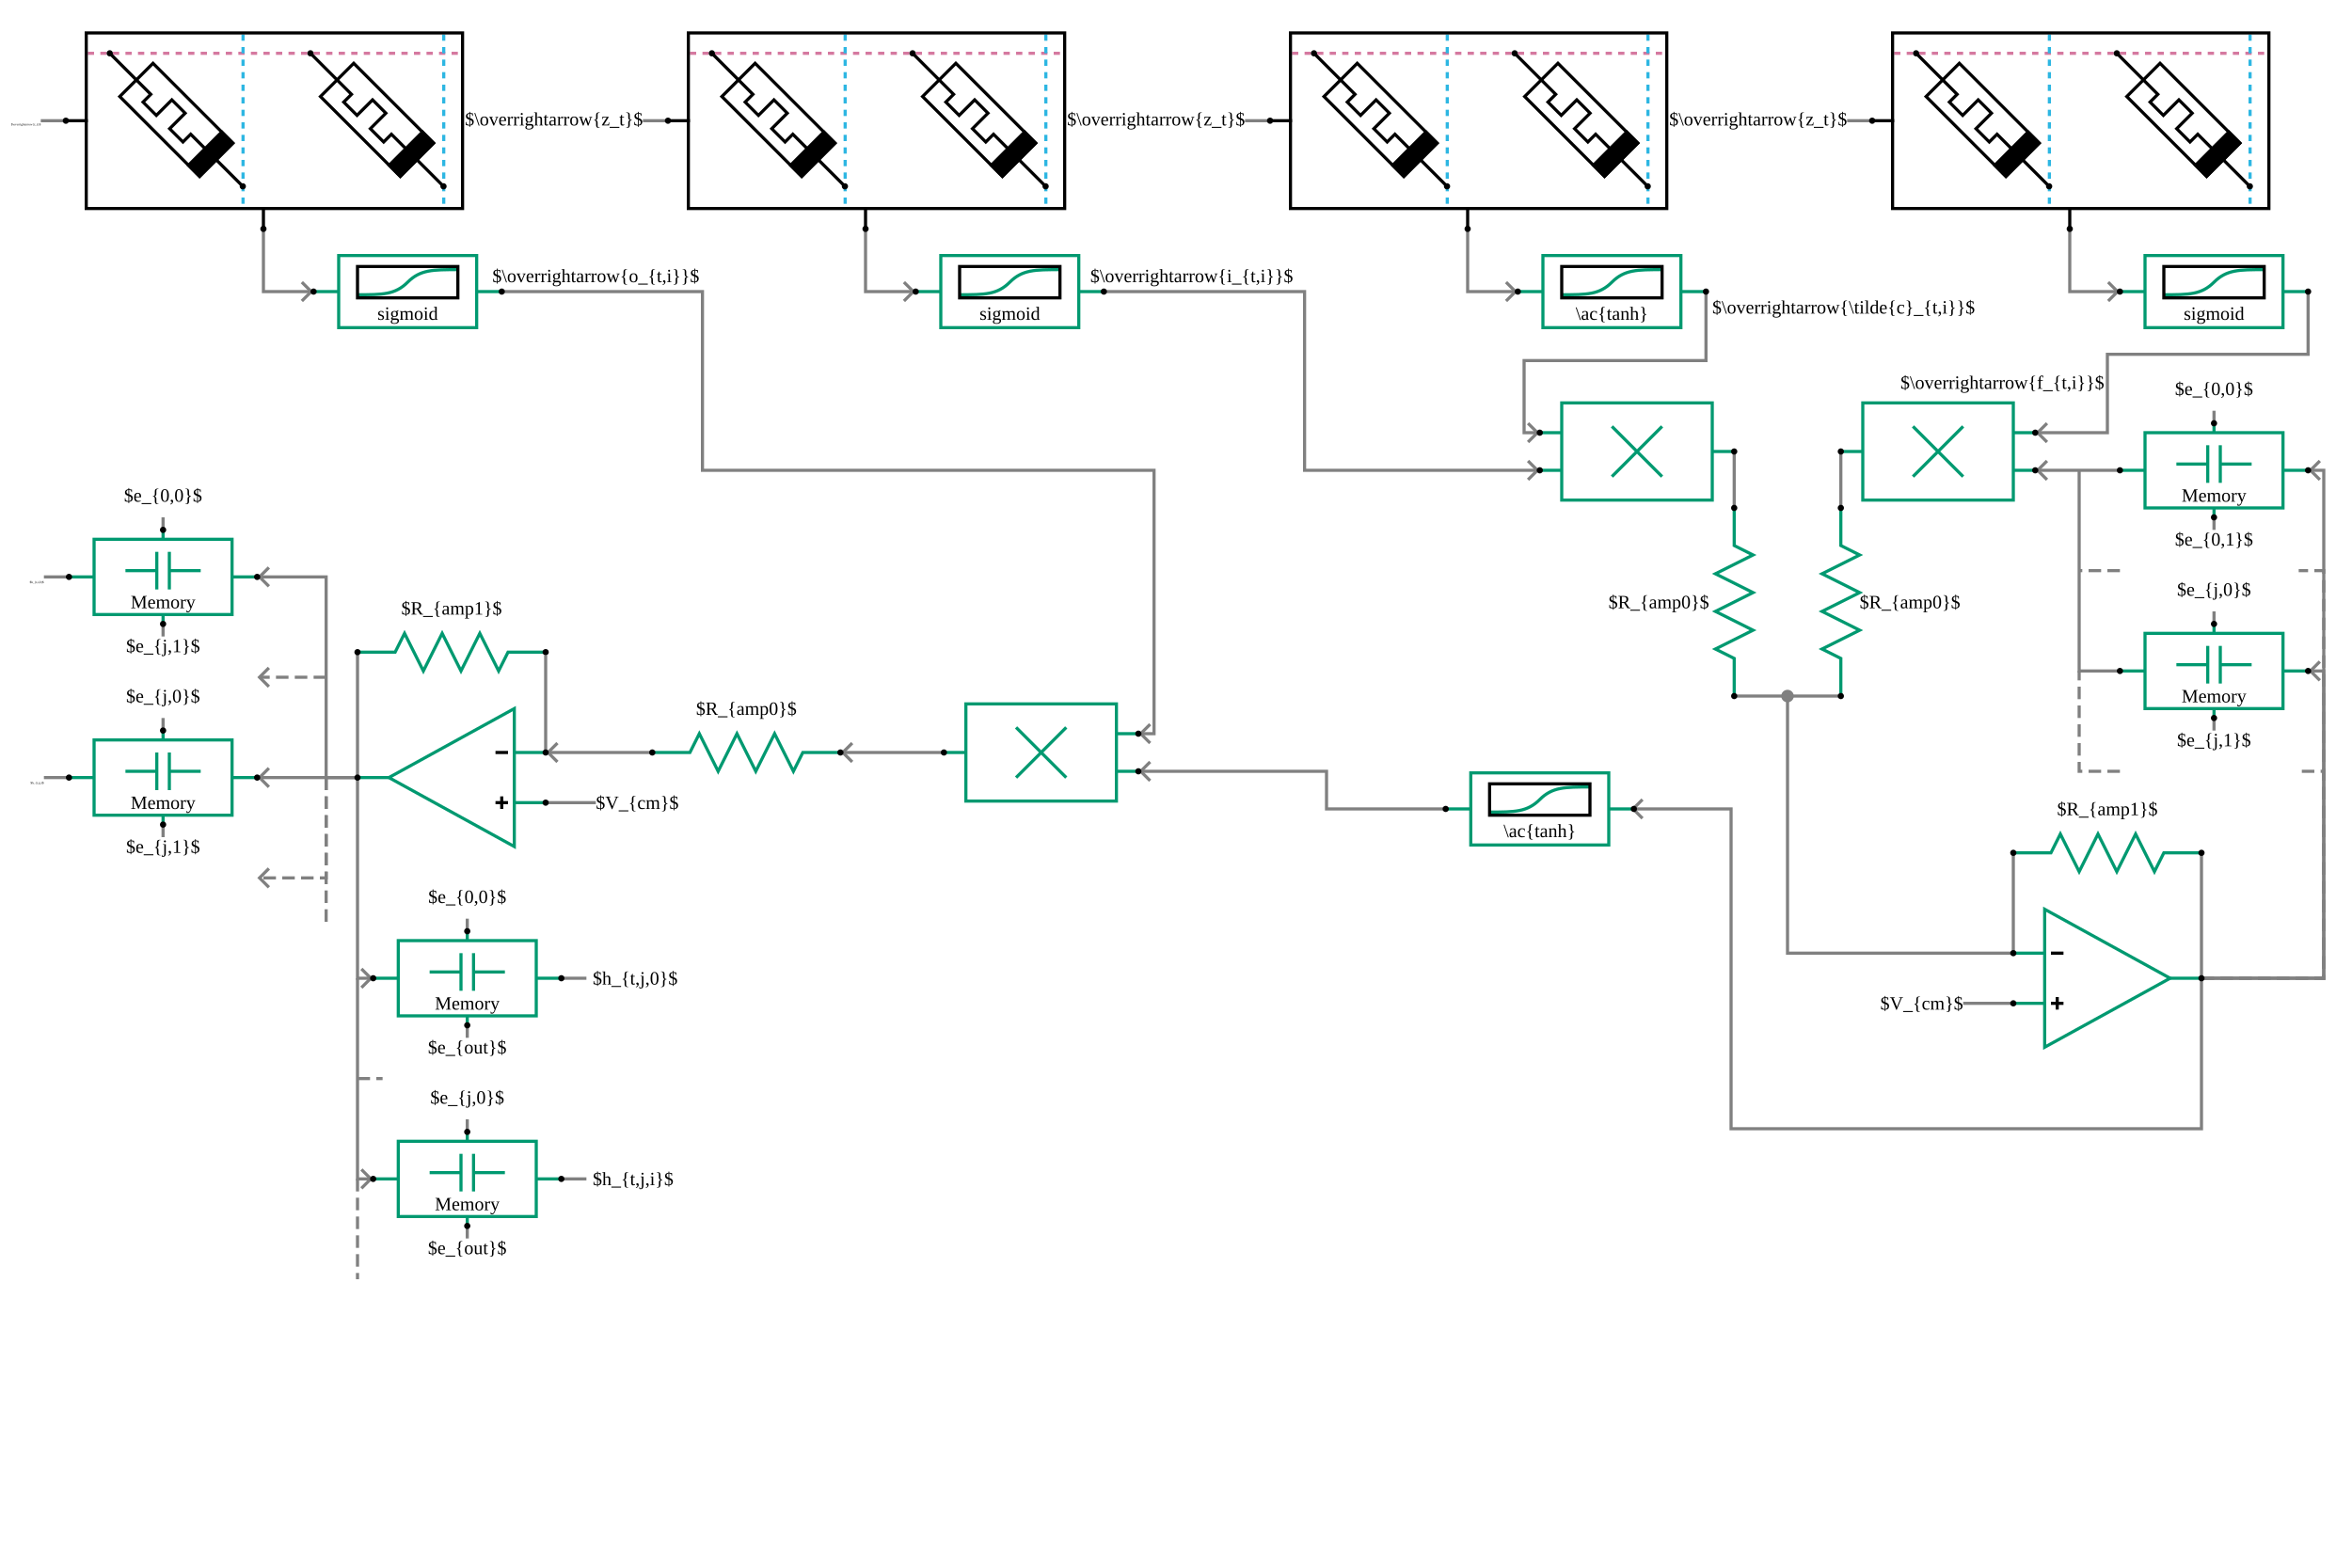
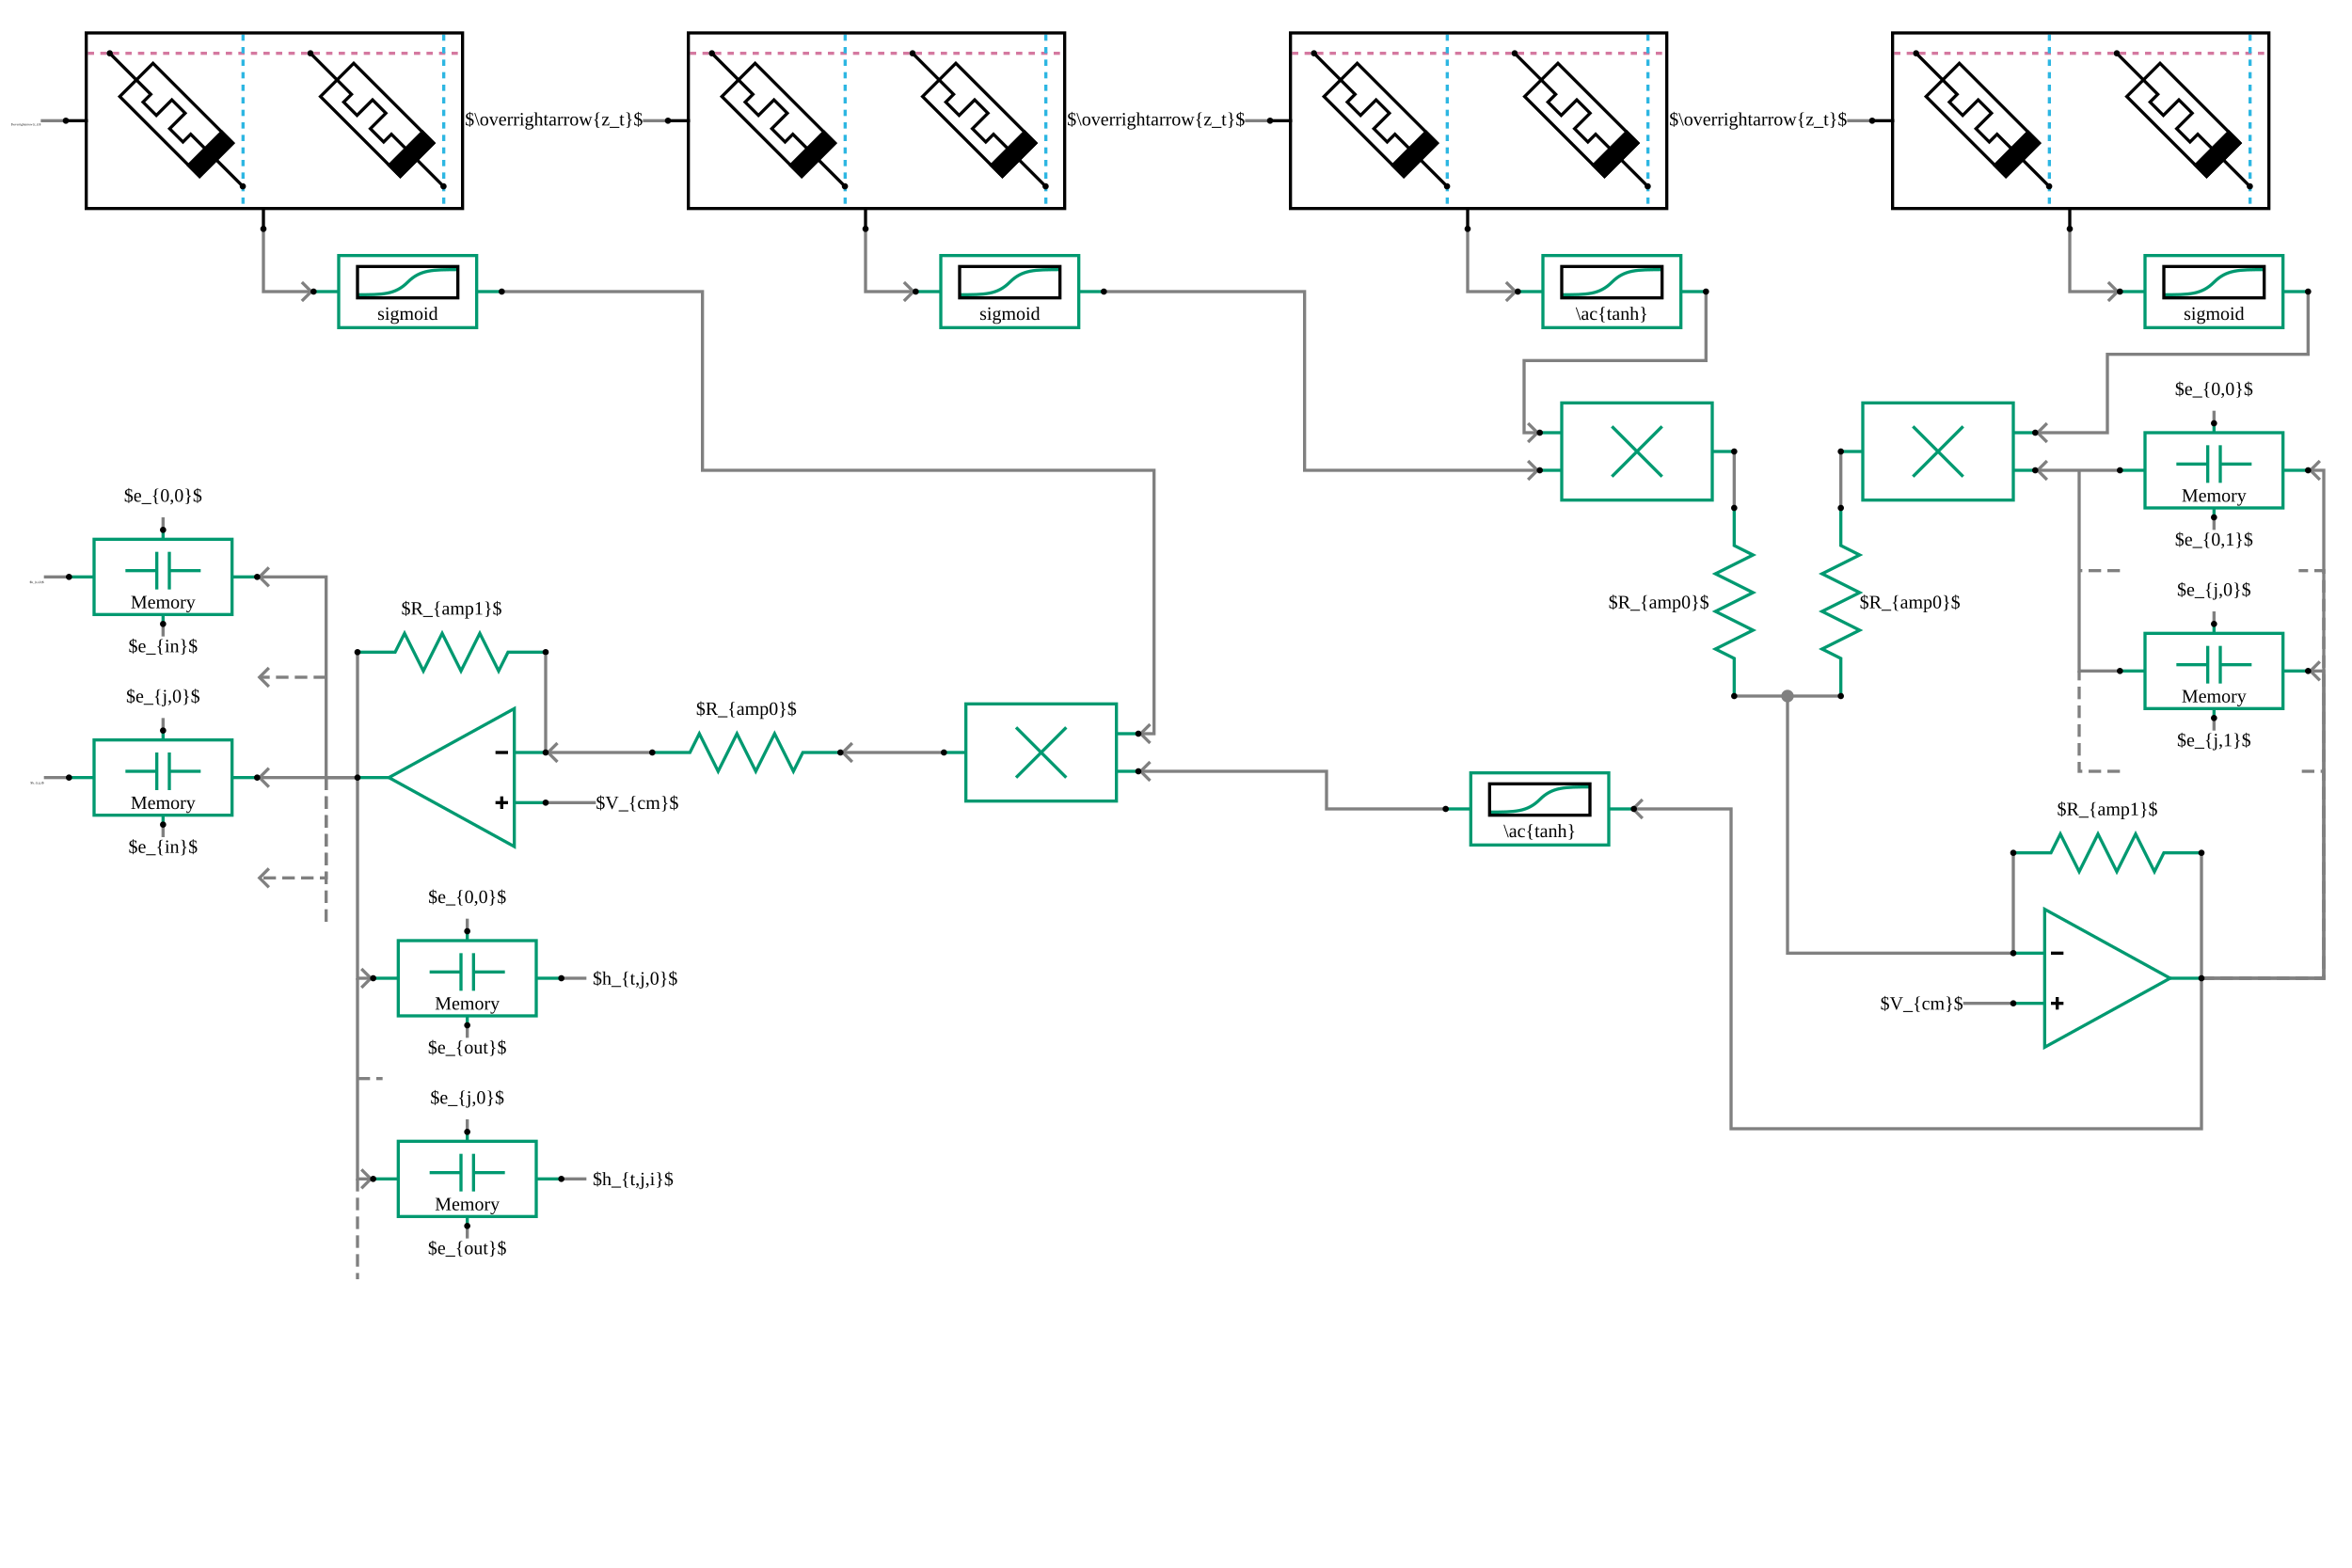
<svg xmlns="http://www.w3.org/2000/svg" xmlns:xlink="http://www.w3.org/1999/xlink" width="750" height="500" viewBox="0 0 750 500" version="1.1" id="svg21808">
  <style id="style1451">
.pin { 
    fill:#000000;
    stroke:none;
}
</style>
  <defs id="defs21805">
    <marker style="overflow:visible" id="ArrowWide" refX="0" refY="0" orient="auto-start-reverse" markerWidth="1" markerHeight="1" viewBox="0 0 1 1" preserveAspectRatio="xMidYMid">
      <path style="fill:none;stroke:context-stroke;stroke-width:1;stroke-linecap:butt" d="M 3,-3 0,0 3,3" transform="rotate(180,0.125,0)" id="path18" />
    </marker>
    <symbol id="memristor" width="64" height="16" refY="50%">
      <g id="g38">
        <path d="m 14,8 h 6.5 v 3.5 h 6 v -7 h 6 v 7 h 6 V 8 H 45" id="center" stroke="currentColor" fill="none" stroke-width="1" />
        <rect stroke="currentColor" stroke-width="1" fill="currentColor" id="inter" width="5" x="45" y="0.5" height="15" />
        <rect stroke="currentColor" stroke-width="1" fill="none" id="outer" width="36" height="15" x="14" y="0.5" />
        <line x1="2" x2="14" y1="8" y2="8" stroke="currentColor" stroke-width="1px" id="line36" />
        <line x1="50" x2="62" y1="8" y2="8" stroke="currentColor" stroke-width="1" id="line37" />
        <circle id="circle37" class="pin" cx="2" cy="8" r="1" />
        <circle class="pin" id="circle38" cx="62" cy="8" r="1" />
      </g>
    </symbol>
    <symbol id="voltMult">
      <g id="g2-7">
        <line x1="1" x2="8" y1="22" y2="22" stroke="currentColor" id="pos" />
        <line x1="1" x2="8" y1="10" y2="10" stroke="currentColor" id="neg-5" />
        <line x1="56" x2="63" y1="16" y2="16" stroke="currentColor" id="out-3" />
        <circle id="plusPin" class="pin" cx="1" cy="22" r="1" />
        <circle id="negPin-5" class="pin" cx="1" cy="10" r="1" />
        <circle id="outPin-6" class="pin" cx="63" cy="16" r="1" />
        <rect id="rect2689" width="48" height="31" x="8" y="0.5" fill="none" stroke="currentColor" />
        <path d="M 24,8 40,24 M 24,24 40,8" id="path1" fill="none" stroke="currentColor" />
      </g>
    </symbol>
    <symbol id="resistor" width="64" height="16">
      <g id="g32">
        <path d="m 2,8 h 12 l 3,-6 6,12 6,-12 6,12 6,-12 6,12 3,-6 h 12" id="res" fill="none" stroke="currentColor" />
        <circle id="posPin" fill="#000000" class="pin" cx="2" cy="8" r="1" />
        <circle class="pin" fill="#000000" id="circle31" cx="62" cy="8" r="1" />
        <rect id="rect31" width="64" height="16" x="0" y="0" fill="none" stroke="none" />
      </g>
    </symbol>
    <symbol id="opamp">
      <g id="g39">
        <line x1="2" x2="12" y1="32" y2="32" stroke="currentColor" id="line35" />
        <line x1="2" x2="12" y1="16" y2="16" stroke="currentColor" id="line36-3" />
        <path d="M 12,2 V 46 L 52,24 Z" fill="none" stroke="currentColor" id="path36" />
        <line x1="52" x2="62" y1="24" y2="24" stroke="currentColor" id="line37-6" />
        <g id="plus">
          <line x1="14" x2="18" y1="32" y2="32" stroke="#000000" id="line105596" />
          <line x1="16" x2="16" y1="30" y2="34" stroke="#000000" id="line105598" />
        </g>
        <line x1="14" x2="18" y1="16" y2="16" stroke="#000000" id="minus" />
        <circle id="circle37-7" class="pin" cx="2" cy="32" r="1" />
        <circle id="circle38-5" class="pin" cx="2" cy="16" r="1" />
        <circle id="circle39" class="pin" cx="62" cy="24" r="1" />
        <rect id="rect39" width="64" height="48" x="0" y="0" fill="none" stroke="none" />
      </g>
    </symbol>
    <symbol id="xbar">
      <line x1="8" y1="7" x2="127" y2="7" stroke="#d579a0" id="line16" stroke-dasharray="2, 2" />
      <line x1="121.5" y1="1" x2="121.5" y2="56" stroke="#2db6e2" id="line17" stroke-dasharray="2, 2" />
      <line x1="57.5" y1="1" x2="57.5" y2="56" stroke="#2db6e2" id="line18" stroke-dasharray="2, 2" />
      <g id="g1" color="currentColor">
        <use xlink:href="#memristor" x="0" y="0" id="1_1" transform="rotate(45,9.707104,23.19239)" />
        <use xlink:href="#memristor" x="0" y="0" id="1_2" transform="rotate(45,41.7071,100.4472)" />
        <rect id="rect1" width="120" height="56" x="7.5" y="0.5" stroke="currentColor" fill="none" />
        <line x1="1" y1="28.5" x2="8" y2="28.5" stroke="currentColor" id="line19" />
        <line x1="64" y1="56" x2="64" y2="63" stroke="currentColor" id="line20" />
        <circle fill="#000000" stroke="none" id="circle20" cx="1" cy="28.5" r="1" />
        <circle fill="#000000" stroke="none" id="circle1" cx="64" cy="63" r="1" />
      </g>
    </symbol>
    <symbol id="memcell">
      <g id="g2">
        <line x1="2" x2="10" y1="16" y2="16" stroke="currentColor" id="neg" />
        <line x1="54" x2="62" y1="16" y2="16" stroke="currentColor" id="out" />
        <rect id="outline" width="64" height="32" x="0" y="0" fill="none" stroke="none" />
        <rect id="main" width="44" height="24" x="10" y="4" fill="none" stroke="currentColor" />
        <g id="cap">
          <line x1="20" x2="30" y1="14" y2="14" stroke="currentColor" id="line2" />
          <line x1="34" x2="44" y1="14" y2="14" stroke="currentColor" id="line3" />
          <line x1="34" x2="34" y1="20" y2="8" stroke="currentColor" id="line4" />
          <line x1="30" x2="30" y1="8" y2="20" stroke="currentColor" id="line5" />
        </g>
        <line x1="32" x2="32" y1="4" y2="1" stroke="currentColor" id="line1" />
        <line x1="32" x2="32" y1="28" y2="31" stroke="currentColor" id="line6" />
        <circle id="negPin" class="pin" cx="2" cy="16" r="1" />
        <circle id="enIn" class="pin" cx="32" cy="1" r="1" />
        <circle id="enOut" class="pin" cx="32" cy="31" r="1" />
        <circle id="outPin" class="pin" cx="62" cy="16" r="1" />
      </g>
      <text x="32" y="26" id="memText" stroke="none" fill="#000000" font-size="6px" text-anchor="middle">Memory</text>
    </symbol>
    <symbol id="tanh">
      <g id="g12">
        <line x1="2" x2="10" y1="12" y2="12" stroke="currentColor" id="line9" />
        <line x1="54" x2="62" y1="12" y2="12" stroke="currentColor" id="line10" />
        <circle id="circle10" class="pin" cx="2" cy="12" r="1" />
        <circle id="circle11" class="pin" cx="62" cy="12" r="1" />
        <rect id="rect11" width="64" height="24" x="0" y="0" fill="none" stroke="none" />
        <rect id="rect12" width="44" height="23" x="10" y="0.5" fill="none" stroke="currentColor" />
        <path d="m 16,13 c 8,0 12,0 16,-4 4,-4 8,-4 16,-4" id="path2" fill="none" stroke="currentColor" />
        <rect id="rect2" width="32" height="10" x="16" y="4" fill="none" stroke="#000000" />
      </g>
      <text x="32" y="21" id="sigmoidText" stroke="none" fill="#000000" font-size="6px" text-anchor="middle">\ac{tanh}</text>
    </symbol>
    <symbol id="sigm">
      <g id="g16">
        <line x1="2" x2="10" y1="12" y2="12" stroke="currentColor" id="line12" />
        <line x1="54" x2="62" y1="12" y2="12" stroke="currentColor" id="line13" />
        <circle id="circle13" class="pin" cx="2" cy="12" r="1" />
        <circle id="circle14" class="pin" cx="62" cy="12" r="1" />
        <rect id="rect14" width="64" height="24" x="0" y="0" fill="none" stroke="none" />
        <rect id="rect15" width="44" height="23" x="10" y="0.5" fill="none" stroke="currentColor" />
        <path d="m 16,13 c 8,0 12,0 16,-4 4,-4 8,-4 16,-4" id="path15-3" fill="none" stroke="currentColor" />
        <rect id="rect16" width="32" height="10" x="16" y="4" fill="none" stroke="#000000" />
      </g>
      <text x="32" y="21" id="text16" stroke="none" fill="#000000" font-size="6px" text-anchor="middle">sigmoid</text>
    </symbol>
  </defs>
  <g id="wires" color="#808080">
    <path d="M 21,38.5 H 13" id="path17" fill="none" stroke="currentColor" />
    <path d="m 213,38.5 h -8" id="path30" fill="none" stroke="currentColor" />
    <path d="m 405,38.5 h -8" id="path31" fill="none" stroke="currentColor" />
    <path d="m 596.999,38.5 h -8" id="path32" fill="none" stroke="currentColor" />
    <path d="M 84,73 V 93 H 99" id="path4" fill="none" stroke="currentColor" marker-end="url(#ArrowWide)" />
    <path d="m 276,73 v 20 h 15" id="path19" fill="none" stroke="currentColor" marker-end="url(#ArrowWide)" />
    <path d="m 468,73 v 20 h 15" id="path20" fill="none" stroke="currentColor" marker-end="url(#ArrowWide)" />
    <path d="m 660,73 v 20 h 15" id="path21" fill="none" stroke="currentColor" marker-end="url(#ArrowWide)" />
    <path d="m 160,93 h 64 v 32 13 12 h 144 v 84 h -4" id="path8" fill="none" stroke="currentColor" marker-end="url(#ArrowWide)" />
    <path d="m 352,93 h 64 v 32 13 12 h 74" id="path10" fill="none" stroke="currentColor" marker-end="url(#ArrowWide)" />
    <path d="m 544,93 v 22 h -54 -4 v 23 h 4" id="path11" fill="none" stroke="currentColor" marker-end="url(#ArrowWide)" />
    <path d="m 736,93 v 20 h -64 v 25 h -22" id="path3" fill="none" stroke="currentColor" marker-end="url(#ArrowWide)" />
    <path d="m 553,144 v 18" id="path5" fill="none" stroke="currentColor" marker-mid="url(#ArrowWide)" />
    <path d="m 587,144 v 18" id="path22" fill="none" stroke="currentColor" />
    <path d="m 553,222 h 32 2 m -17,0 v 18 64 h 72 v -32" id="path13" fill="none" stroke="currentColor" />
    <path d="M 642,320 H 626" id="path15" fill="none" stroke="currentColor" />
    <path d="m 702,312 v -32 -8" id="path14" fill="none" stroke="currentColor" />
    <path d="m 702,312 h 39 v -98 h -4" id="path7" fill="none" stroke="currentColor" marker-end="url(#ArrowWide)" />
    <path d="m 702,312 h 39 v -98 -64 h -4" id="path60" fill="none" stroke="currentColor" marker-end="url(#ArrowWide)" />
    <path d="m 702,312 h 39 v -66 h -8" id="path61" fill="none" stroke="currentColor" stroke-dasharray="4 2" />
    <path d="m 702,312 h 39 v -130 h -8" id="path62" fill="none" stroke="currentColor" stroke-dasharray="4 2" />
    <path d="M 676,150 H 650" id="path24" fill="none" stroke="currentColor" marker-end="url(#ArrowWide)" />
    <path d="M 676,214 h -13 v -64" id="path67" fill="none" stroke="currentColor" />
    <path d="m 676,182 h -13" id="path68" fill="none" stroke="currentColor" stroke-dasharray="4, 2" />
    <path d="m 702,312 v 48 h -150 v -38 -64 h -31" id="path16" fill="none" stroke="currentColor" marker-end="url(#ArrowWide)" />
    <circle id="node0" cx="570" cy="222" r="2" fill="currentColor" stroke="none" />
    <path d="M 461,258 H 423 V 246 H 364" id="path9" fill="none" stroke="currentColor" marker-end="url(#ArrowWide)" />
    <path d="M 301,240 H 269" id="path23" fill="none" stroke="currentColor" marker-end="url(#ArrowWide)" />
    <path d="M 208,240 H 175" id="path12" fill="none" stroke="currentColor" marker-end="url(#ArrowWide)" />
    <path d="M 174,240 V 209" id="path25" fill="none" stroke="currentColor" />
    <path d="m 114,208 v 40" id="path26" fill="none" stroke="currentColor" />
    <path d="m 104,248 v 48" id="path54" fill="none" stroke="currentColor" stroke-dasharray="4 2" />
    <path d="m 104,248 v 32 H 83" id="path51" fill="none" stroke="currentColor" marker-end="url(#ArrowWide)" stroke-dasharray="4 2" />
    <path d="M 114,248 H 83" id="path28" fill="none" stroke="currentColor" marker-end="url(#ArrowWide)" />
    <path d="m 104,216 H 83" id="path50" fill="none" stroke="currentColor" marker-end="url(#ArrowWide)" stroke-dasharray="4 2" />
    <path d="M 114,248 h -10 v -64 H 83" id="path49" fill="none" stroke="currentColor" marker-end="url(#ArrowWide)" />
    <path d="m 114,248 v 64 h 4" id="path29" fill="none" stroke="currentColor" marker-end="url(#ArrowWide)" />
    <path d="m 114,312 v 64 h 4" id="path55" fill="none" stroke="currentColor" marker-end="url(#ArrowWide)" />
    <path d="m 114,376 v 32" id="path56" fill="none" stroke="currentColor" stroke-dasharray="4, 2" />
    <path d="m 114,344 h 8" id="path57" fill="none" stroke="currentColor" stroke-dasharray="4, 2" />
    <path d="M 190,256 H 174" id="path27" fill="none" stroke="currentColor" />
    <path d="M 22,248h -8" id="path6" fill="none" stroke="currentColor" />
    <path d="M 22,184 H 14" id="path72" fill="none" stroke="currentColor" />
    <path d="m 706,135 v -4" id="path33" fill="none" stroke="currentColor" />
    <path d="m 706,165 v 4" id="path34" fill="none" stroke="currentColor" />
    <path d="m 706,199 v -4" id="path63" fill="none" stroke="currentColor" />
    <path d="m 706,229 v 4" id="path64" fill="none" stroke="currentColor" />
    <path d="m 149,297 v -4" id="path35" fill="none" stroke="currentColor" />
    <path d="m 149,327 v 4" id="path37" fill="none" stroke="currentColor" />
    <path d="m 149,361 v -4" id="path65" fill="none" stroke="currentColor" />
    <path d="m 149,391 v 4" id="path66" fill="none" stroke="currentColor" />
    <path d="m 52,263 v 4" id="path38" fill="none" stroke="currentColor" />
    <path d="m 52,233 v -4" id="path39" fill="none" stroke="currentColor" />
    <path d="m 52,199 v 4" id="path52" fill="none" stroke="currentColor" />
    <path d="m 52,169 v -4" id="path53" fill="none" stroke="currentColor" />
    <path d="M 676,246 H 663 V 214" id="path69" fill="none" stroke="currentColor" stroke-dasharray="4, 2" />
    <path d="m 179,312 h 8" id="path70" fill="none" stroke="currentColor" />
    <path d="m 179,376 h 8" id="path71" fill="none" stroke="currentColor" />
  </g>
  <g id="components" color="#009970">
    <use xlink:href="#xbar" id="outputG" x="20" y="10" />
    <use xlink:href="#xbar" id="inputG" x="212" y="10" />
    <use xlink:href="#xbar" id="cellG" x="404" y="10" />
    <use xlink:href="#xbar" id="forgetG" x="596" y="10" />
    <use xlink:href="#sigm" id="sigm0" x="98" y="81" />
    <use xlink:href="#tanh" id="tanh0" x="482" y="81" />
    <use xlink:href="#sigm" id="sigm1" x="290" y="81" />
    <use xlink:href="#sigm" id="sigm2" x="674" y="81" />
    <use xlink:href="#voltMult" id="voltMult0" x="490" y="128" />
    <use xlink:href="#voltMult" id="voltMult1" x="-650" y="128" transform="scale(-1,1)" />
    <use xlink:href="#resistor" id="res0" x="-224" y="545" transform="rotate(-90)" />
    <use xlink:href="#resistor" id="res1" x="-224" y="579" transform="rotate(-90)" />
    <use xlink:href="#opamp" id="opAmp0" x="640" y="288" />
    <use xlink:href="#resistor" id="res2" x="640" y="264" />
    <use xlink:href="#tanh" id="tanh1" x="459" y="246" />
    <use xlink:href="#voltMult" id="voltMult2" x="-364" y="224" transform="scale(-1,1)" />
    <use xlink:href="#memcell" id="memcell0" x="674" y="134" />
    <use xlink:href="#memcell" id="memcell5" x="674" y="198" />
    <use xlink:href="#opamp" id="opAmp1" x="-176" y="224" transform="scale(-1,1)" />
    <use xlink:href="#resistor" id="res4" x="112" y="200" />
    <use xlink:href="#resistor" id="res3" x="206" y="232" />
    <use xlink:href="#memcell" id="memcell1" x="20" y="232" />
    <use xlink:href="#memcell" id="memcell2" x="117" y="296" />
    <use xlink:href="#memcell" id="memcell3" x="20" y="232" transform="translate(0,-64)" />
    <use xlink:href="#memcell" id="memcell4" x="117" y="296" transform="translate(0,64)" />
  </g>
  <g id="texts">
    <text x="13" y="40" id="text1" text-anchor="end" font-size="1" xml:space="default">$\overrightarrow{z_t}$</text>
    <text x="205" y="40" id="text2" text-anchor="end" font-size="6px" xml:space="default">$\overrightarrow{z_t}$</text>
    <text x="397" y="40" id="text3" text-anchor="end" font-size="6px" xml:space="default">$\overrightarrow{z_t}$</text>
    <text x="588.999" y="40" id="text4" text-anchor="end" font-size="6px" xml:space="default">$\overrightarrow{z_t}$</text>
    <text x="14" y="250" id="text5" text-anchor="end" font-size="1" xml:space="default">$h_{t,i,j}$</text>
    <text x="14" y="186" id="text69" text-anchor="end" font-size="1px" xml:space="default">$h_{t,i,0}$</text>
    <text x="190" y="258" id="text6" text-anchor="begin" font-size="6px" xml:space="default">$V_{cm}$</text>
    <text x="626" y="322" id="text7" text-anchor="end" font-size="6px" xml:space="default">$V_{cm}$</text>
    <text x="52" y="224" id="text40" text-anchor="middle" font-size="6px" xml:space="default">$e_{j,0}$</text>
-     <text x="52" y="272" id="text41" text-anchor="middle" font-size="6px" xml:space="default">$e_{j,1}$</text>
+     <text x="52" y="272" id="text41" text-anchor="middle" font-size="6px" xml:space="default">$e_{in}$</text>
    <text x="52" y="160" id="text59" text-anchor="middle" font-size="6px" xml:space="default">$e_{0,0}$</text>
-     <text x="52" y="208" id="text60" text-anchor="middle" font-size="6px" xml:space="default">$e_{j,1}$</text>
+     <text x="52" y="208" id="text60" text-anchor="middle" font-size="6px" xml:space="default">$e_{in}$</text>
    <text x="149" y="288" id="text42" text-anchor="middle" font-size="6px" xml:space="default">$e_{0,0}$</text>
    <text x="149" y="352" id="text57" text-anchor="middle" font-size="6px" xml:space="default">$e_{j,0}$</text>
    <text x="149" y="400" id="text58" text-anchor="middle" font-size="6px" xml:space="default">$e_{out}$</text>
    <text x="149" y="336" id="text43" text-anchor="middle" font-size="6px" xml:space="default">$e_{out}$</text>
    <text x="706" y="126" id="text44" text-anchor="middle" font-size="6px" xml:space="default">$e_{0,0}$</text>
    <text x="706" y="174" id="text45" text-anchor="middle" font-size="6px" xml:space="default">$e_{0,1}$</text>
    <text x="706" y="190" id="text66" text-anchor="middle" font-size="6px" xml:space="default">$e_{j,0}$</text>
    <text x="706" y="238" id="text67" text-anchor="middle" font-size="6px" xml:space="default">$e_{j,1}$</text>
-     <text x="190" y="90" id="text46" text-anchor="middle" font-size="6px" xml:space="default">$\overrightarrow{o_{t,i}}$</text>
-     <text x="380" y="90" id="text47" text-anchor="middle" font-size="6px" xml:space="default">$\overrightarrow{i_{t,i}}$</text>
-     <text x="546" y="100" id="text48" text-anchor="begin" font-size="6px" xml:space="default">$\overrightarrow{\tilde{c}_{t,i}}$</text>
-     <text x="671" y="124" id="text49" text-anchor="end" font-size="6px" xml:space="default">$\overrightarrow{f_{t,i}}$</text>
    <text x="189" y="314" id="text71" text-anchor="begin" font-size="6px" xml:space="default">$h_{t,j,0}$</text>
    <text x="189" y="378" id="text72" text-anchor="begin" font-size="6px" xml:space="default">$h_{t,j,i}$</text>
    <text x="545" y="194" id="text73" text-anchor="end" font-size="6px" xml:space="default">$R_{amp0}$</text>
    <text x="593" y="194" id="text74" text-anchor="begin" font-size="6px" xml:space="default">$R_{amp0}$</text>
    <text x="672" y="260" id="text75" text-anchor="middle" font-size="6px" xml:space="default">$R_{amp1}$</text>
    <text x="144" y="196" id="text76" text-anchor="middle" font-size="6px" xml:space="default">$R_{amp1}$</text>
    <text x="238" y="228" id="text77" text-anchor="middle" font-size="6px" xml:space="default">$R_{amp0}$</text>
  </g>
</svg>
